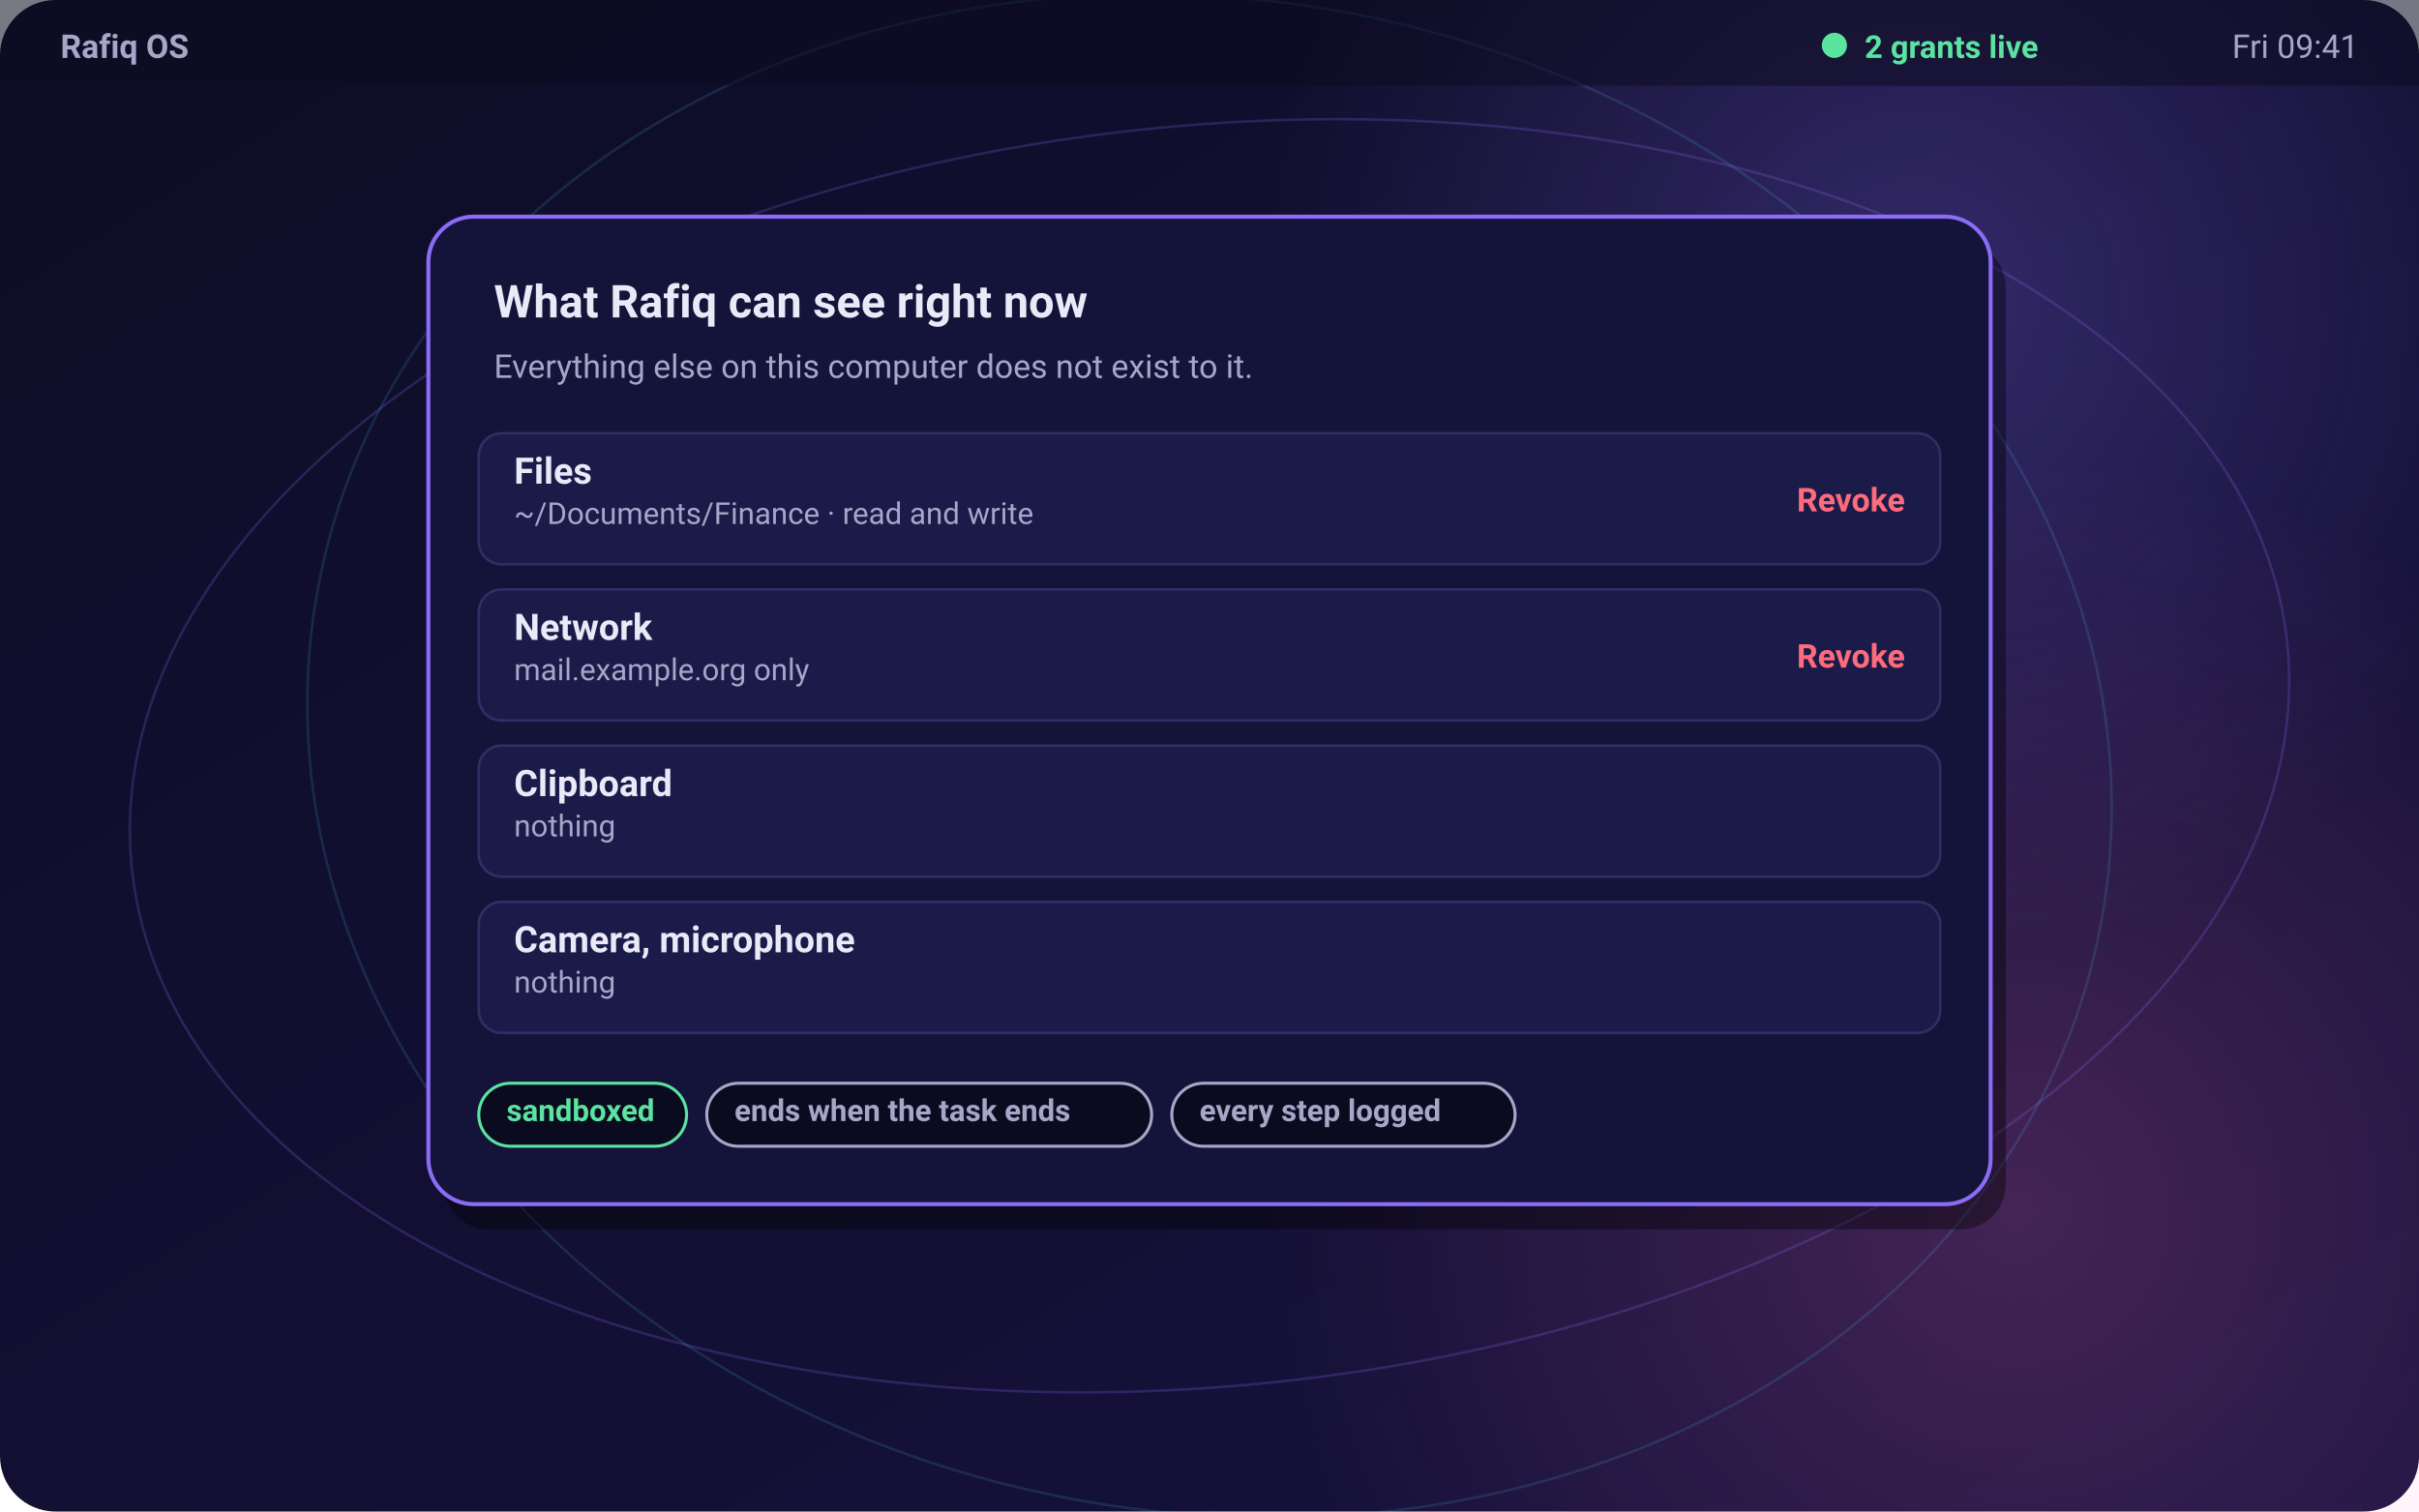
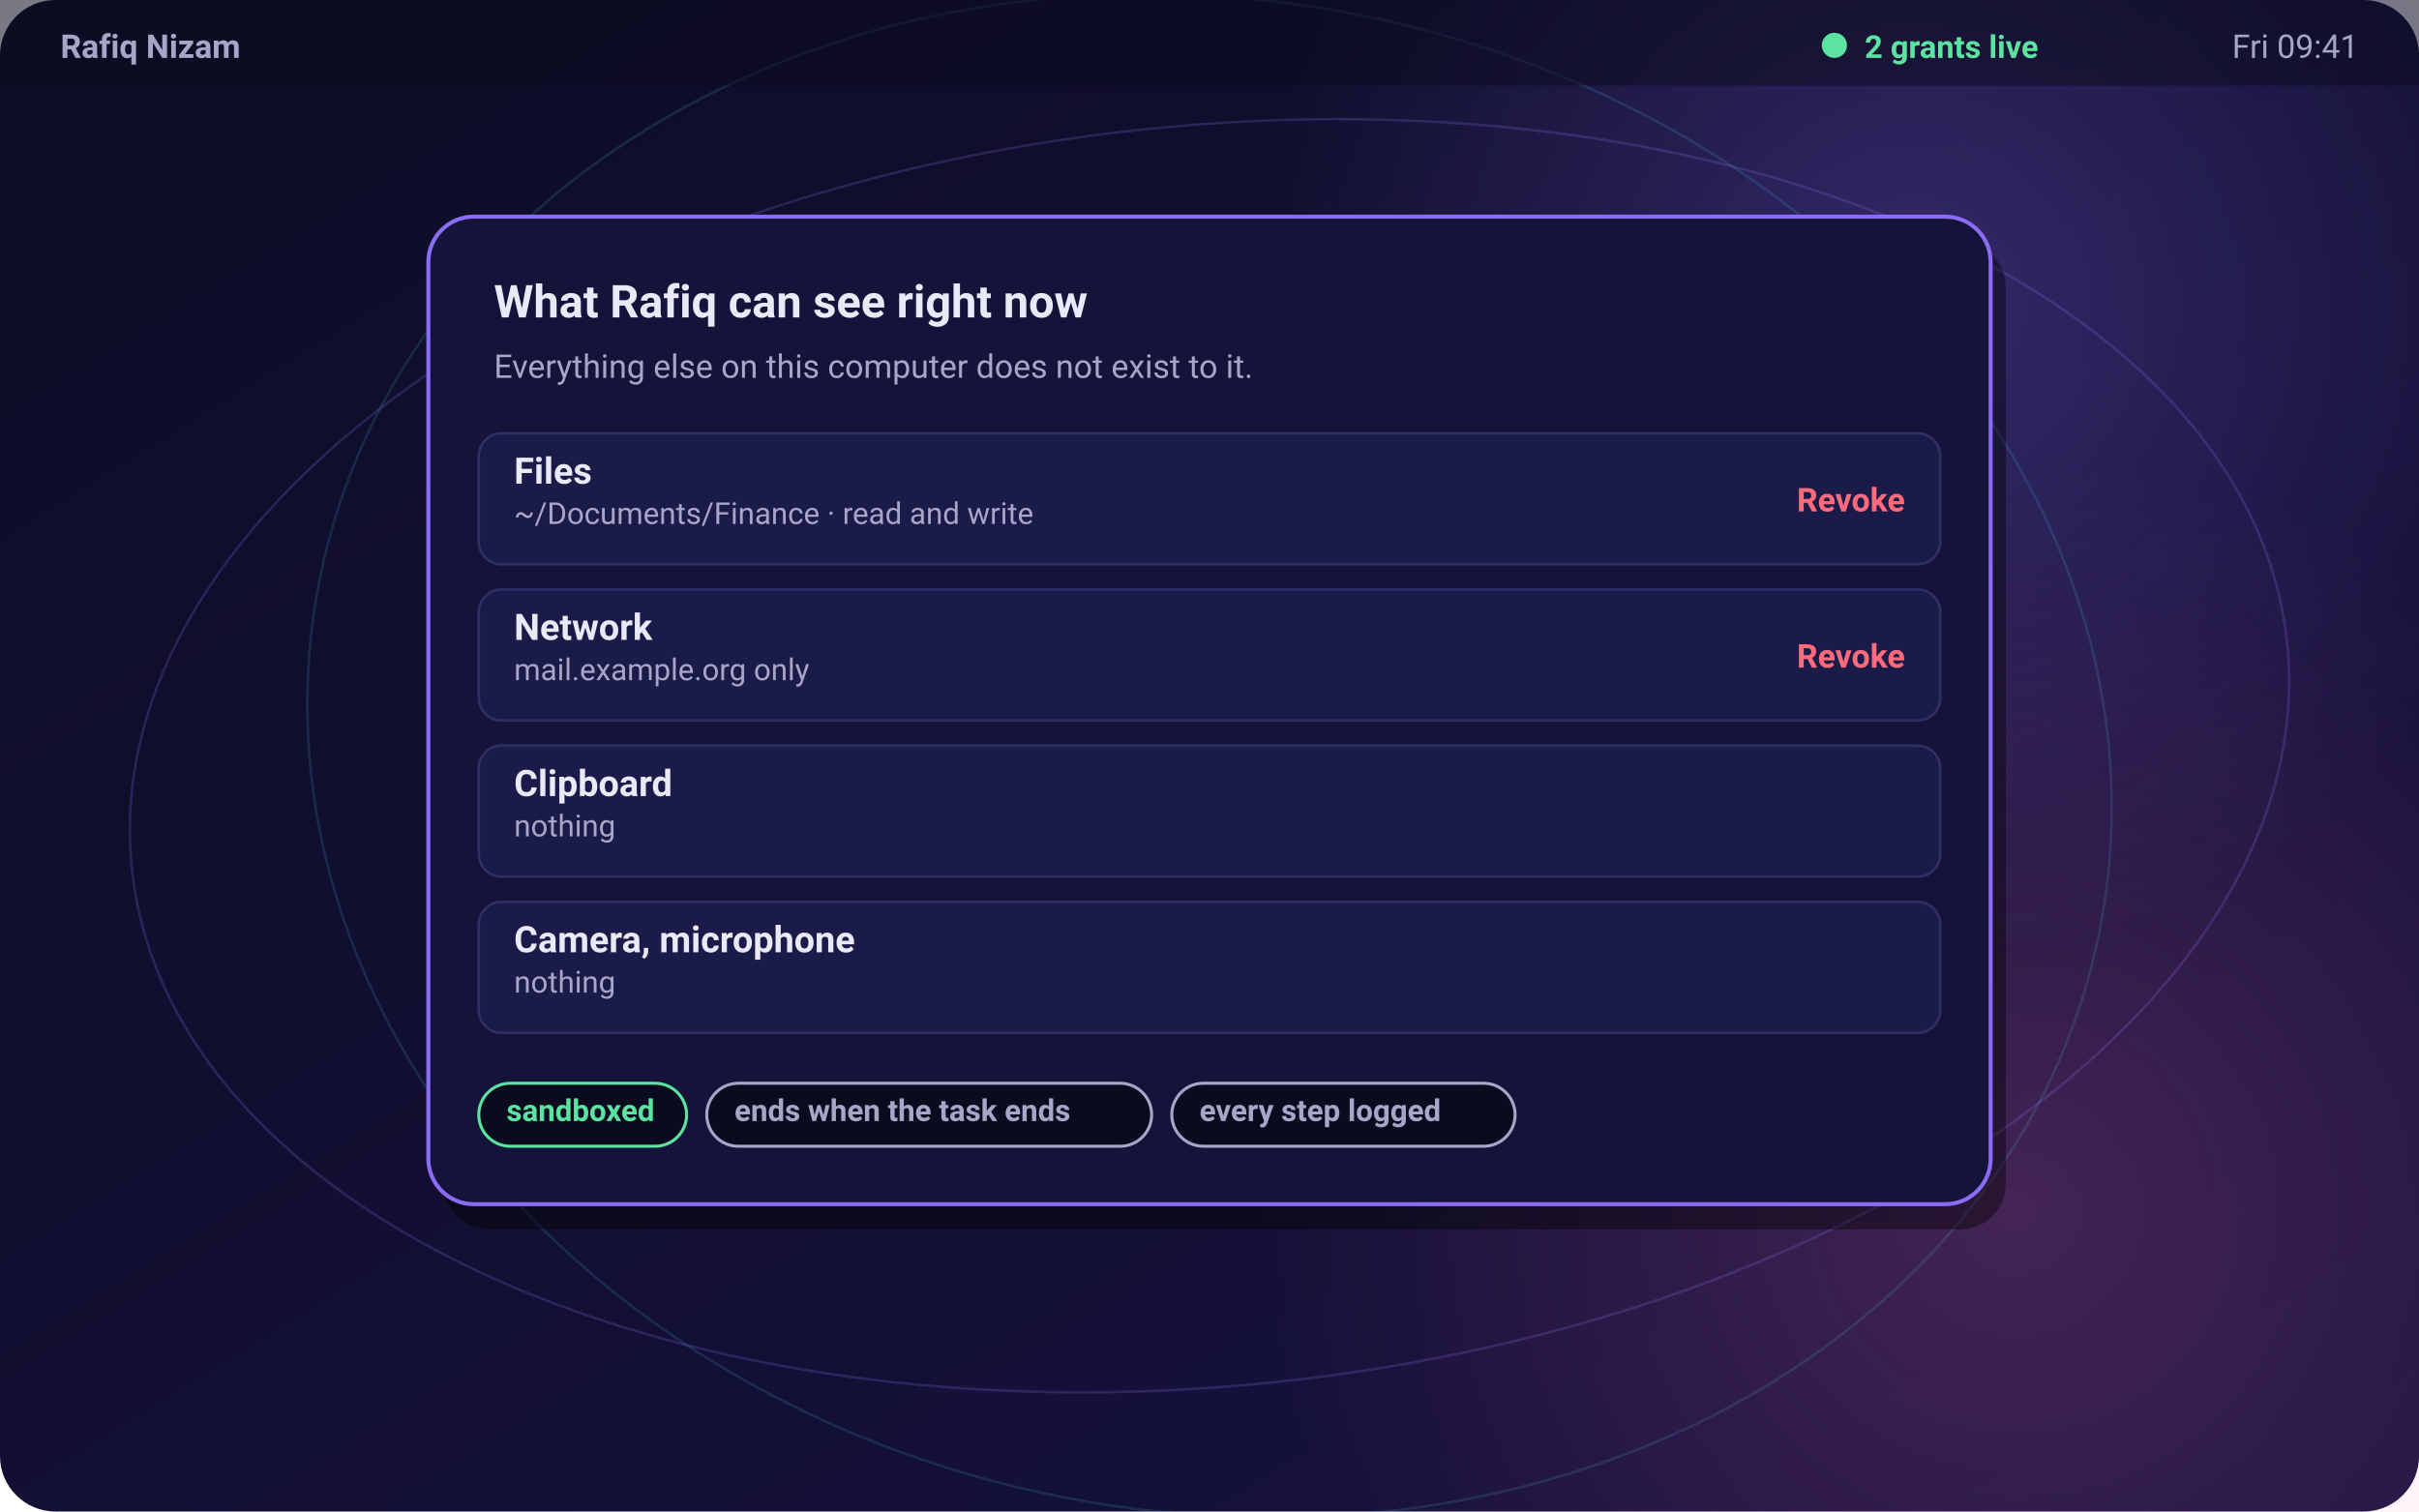
<svg xmlns="http://www.w3.org/2000/svg" viewBox="0 0 960 600" width="960" height="600" role="img">
  <defs>
    <linearGradient id="bg" x1="0" y1="0" x2="1" y2="1">
      <stop offset="0" stop-color="#0d0d26" />
      <stop offset="1" stop-color="#17123f" />
    </linearGradient>
    <linearGradient id="brand" x1="0" y1="0" x2="1" y2="0">
      <stop offset="0" stop-color="#4fd6ff" />
      <stop offset=".6" stop-color="#8b6cf6" />
      <stop offset="1" stop-color="#ff6fc1" />
    </linearGradient>
    <linearGradient id="poster1" x1="0" y1="0" x2="1" y2="1">
      <stop offset="0" stop-color="#4fd6ff" />
      <stop offset="1" stop-color="#8b6cf6" />
    </linearGradient>
    <linearGradient id="poster2" x1="0" y1="0" x2="1" y2="1">
      <stop offset="0" stop-color="#ff6fc1" />
      <stop offset="1" stop-color="#8b6cf6" />
    </linearGradient>
    <linearGradient id="poster3" x1="0" y1="1" x2="1" y2="0">
      <stop offset="0" stop-color="#2b2b7a" />
      <stop offset="1" stop-color="#4fd6ff" />
    </linearGradient>
    <linearGradient id="poster4" x1="0" y1="0" x2="0" y2="1">
      <stop offset="0" stop-color="#ffc857" />
      <stop offset="1" stop-color="#ff6fc1" />
    </linearGradient>
    <radialGradient id="g0">
      <stop offset="0" stop-color="#4fd6ff" stop-opacity=".22" />
      <stop offset="1" stop-color="#4fd6ff" stop-opacity="0" />
    </radialGradient>
    <radialGradient id="g1">
      <stop offset="0" stop-color="#ff6fc1" stop-opacity=".2" />
      <stop offset="1" stop-color="#ff6fc1" stop-opacity="0" />
    </radialGradient>
    <radialGradient id="g2">
      <stop offset="0" stop-color="#8b6cf6" stop-opacity=".28" />
      <stop offset="1" stop-color="#8b6cf6" stop-opacity="0" />
    </radialGradient>
    <radialGradient id="g3">
      <stop offset="0" stop-color="#8b6cf6" stop-opacity=".2" />
      <stop offset="1" stop-color="#8b6cf6" stop-opacity="0" />
    </radialGradient>
  </defs>
  <rect width="960" height="600" rx="22" fill="url(#bg)" />
  <circle cx="800" cy="480" r="300" fill="url(#g1)" />
  <circle cx="760" cy="120" r="260" fill="url(#g2)" />
  <ellipse cx="480.0" cy="300.0" rx="430" ry="250" fill="none" stroke="#8b6cf6" stroke-width="1" opacity=".22" transform="rotate(-6 480.0 300.0)" />
  <ellipse cx="480.0" cy="300.0" rx="360" ry="300" fill="none" stroke="#4fd6ff" stroke-width="1" opacity=".14" transform="rotate(11 480.0 300.0)" />
  <rect x="0" y="0" width="960" height="34" rx="0" fill="#0b0b1f" opacity="0.55" />
-   <text x="24" y="23" font-family="system-ui, -apple-system, 'Segoe UI', Roboto, 'Helvetica Neue', Arial, sans-serif" font-size="13" font-weight="700" fill="#a6a6c8" text-anchor="start" opacity="1">Rafiq OS</text>
+   <text x="24" y="23" font-family="system-ui, -apple-system, 'Segoe UI', Roboto, 'Helvetica Neue', Arial, sans-serif" font-size="13" font-weight="700" fill="#a6a6c8" text-anchor="start" opacity="1">Rafiq Nizam</text>
  <text x="936" y="23" font-family="system-ui, -apple-system, 'Segoe UI', Roboto, 'Helvetica Neue', Arial, sans-serif" font-size="13" font-weight="400" fill="#a6a6c8" text-anchor="end" opacity="1">Fri 09:41</text>
  <circle cx="728" cy="18" r="5" fill="#5be3a0" opacity="1" />
  <text x="740" y="23" font-family="system-ui, -apple-system, 'Segoe UI', Roboto, 'Helvetica Neue', Arial, sans-serif" font-size="12.5" font-weight="600" fill="#5be3a0" text-anchor="start" opacity="1">2 grants live</text>
  <rect x="176" y="96" width="620" height="392" rx="18" fill="#000000" opacity="0.4" />
  <rect x="170" y="86" width="620" height="392" rx="18" fill="#14143a" stroke="#8b6cf6" stroke-width="1.6" opacity="1" />
  <text x="196" y="126" font-family="system-ui, -apple-system, 'Segoe UI', Roboto, 'Helvetica Neue', Arial, sans-serif" font-size="18" font-weight="700" fill="#e9e9f7" text-anchor="start" opacity="1">What Rafiq can see right now</text>
  <text x="196" y="150" font-family="system-ui, -apple-system, 'Segoe UI', Roboto, 'Helvetica Neue', Arial, sans-serif" font-size="13" font-weight="400" fill="#a6a6c8" text-anchor="start" opacity="1">Everything else on this computer does not exist to it.</text>
  <rect x="190" y="172" width="580" height="52" rx="9" fill="#1b1b4a" stroke="#2f2f66" stroke-width="1" opacity="1" />
  <text x="204" y="192" font-family="system-ui, -apple-system, 'Segoe UI', Roboto, 'Helvetica Neue', Arial, sans-serif" font-size="14.5" font-weight="600" fill="#e9e9f7" text-anchor="start" opacity="1">Files</text>
  <text x="204" y="208" font-family="system-ui, -apple-system, 'Segoe UI', Roboto, 'Helvetica Neue', Arial, sans-serif" font-size="12" font-weight="400" fill="#a6a6c8" text-anchor="start" opacity="1">~/Documents/Finance · read and write</text>
  <text x="756" y="203.0" font-family="system-ui, -apple-system, 'Segoe UI', Roboto, 'Helvetica Neue', Arial, sans-serif" font-size="13" font-weight="600" fill="#ff6b7a" text-anchor="end" opacity="1">Revoke</text>
  <rect x="190" y="234" width="580" height="52" rx="9" fill="#1b1b4a" stroke="#2f2f66" stroke-width="1" opacity="1" />
  <text x="204" y="254" font-family="system-ui, -apple-system, 'Segoe UI', Roboto, 'Helvetica Neue', Arial, sans-serif" font-size="14.5" font-weight="600" fill="#e9e9f7" text-anchor="start" opacity="1">Network</text>
  <text x="204" y="270" font-family="system-ui, -apple-system, 'Segoe UI', Roboto, 'Helvetica Neue', Arial, sans-serif" font-size="12" font-weight="400" fill="#a6a6c8" text-anchor="start" opacity="1">mail.example.org only</text>
  <text x="756" y="265.0" font-family="system-ui, -apple-system, 'Segoe UI', Roboto, 'Helvetica Neue', Arial, sans-serif" font-size="13" font-weight="600" fill="#ff6b7a" text-anchor="end" opacity="1">Revoke</text>
  <rect x="190" y="296" width="580" height="52" rx="9" fill="#1b1b4a" stroke="#2f2f66" stroke-width="1" opacity="1" />
  <text x="204" y="316" font-family="system-ui, -apple-system, 'Segoe UI', Roboto, 'Helvetica Neue', Arial, sans-serif" font-size="14.5" font-weight="600" fill="#e9e9f7" text-anchor="start" opacity="1">Clipboard</text>
  <text x="204" y="332" font-family="system-ui, -apple-system, 'Segoe UI', Roboto, 'Helvetica Neue', Arial, sans-serif" font-size="12" font-weight="400" fill="#a6a6c8" text-anchor="start" opacity="1">nothing</text>
  <rect x="190" y="358" width="580" height="52" rx="9" fill="#1b1b4a" stroke="#2f2f66" stroke-width="1" opacity="1" />
  <text x="204" y="378" font-family="system-ui, -apple-system, 'Segoe UI', Roboto, 'Helvetica Neue', Arial, sans-serif" font-size="14.5" font-weight="600" fill="#e9e9f7" text-anchor="start" opacity="1">Camera, microphone</text>
  <text x="204" y="394" font-family="system-ui, -apple-system, 'Segoe UI', Roboto, 'Helvetica Neue', Arial, sans-serif" font-size="12" font-weight="400" fill="#a6a6c8" text-anchor="start" opacity="1">nothing</text>
  <rect x="190" y="430" width="82.48" height="25" rx="12.5" fill="#0b0b1f" stroke="#5be3a0" stroke-width="1.2" opacity="1" />
  <text x="201" y="445" font-family="system-ui, -apple-system, 'Segoe UI', Roboto, 'Helvetica Neue', Arial, sans-serif" font-size="12" font-weight="600" fill="#5be3a0" text-anchor="start" opacity="1">sandboxed</text>
  <rect x="280.48" y="430" width="176.56" height="25" rx="12.5" fill="#0b0b1f" stroke="#a6a6c8" stroke-width="1.2" opacity="1" />
  <text x="291.48" y="445" font-family="system-ui, -apple-system, 'Segoe UI', Roboto, 'Helvetica Neue', Arial, sans-serif" font-size="12" font-weight="600" fill="#a6a6c8" text-anchor="start" opacity="1">ends when the task ends</text>
  <rect x="465.04" y="430" width="136.24" height="25" rx="12.5" fill="#0b0b1f" stroke="#a6a6c8" stroke-width="1.2" opacity="1" />
  <text x="476.04" y="445" font-family="system-ui, -apple-system, 'Segoe UI', Roboto, 'Helvetica Neue', Arial, sans-serif" font-size="12" font-weight="600" fill="#a6a6c8" text-anchor="start" opacity="1">every step logged</text>
</svg>
